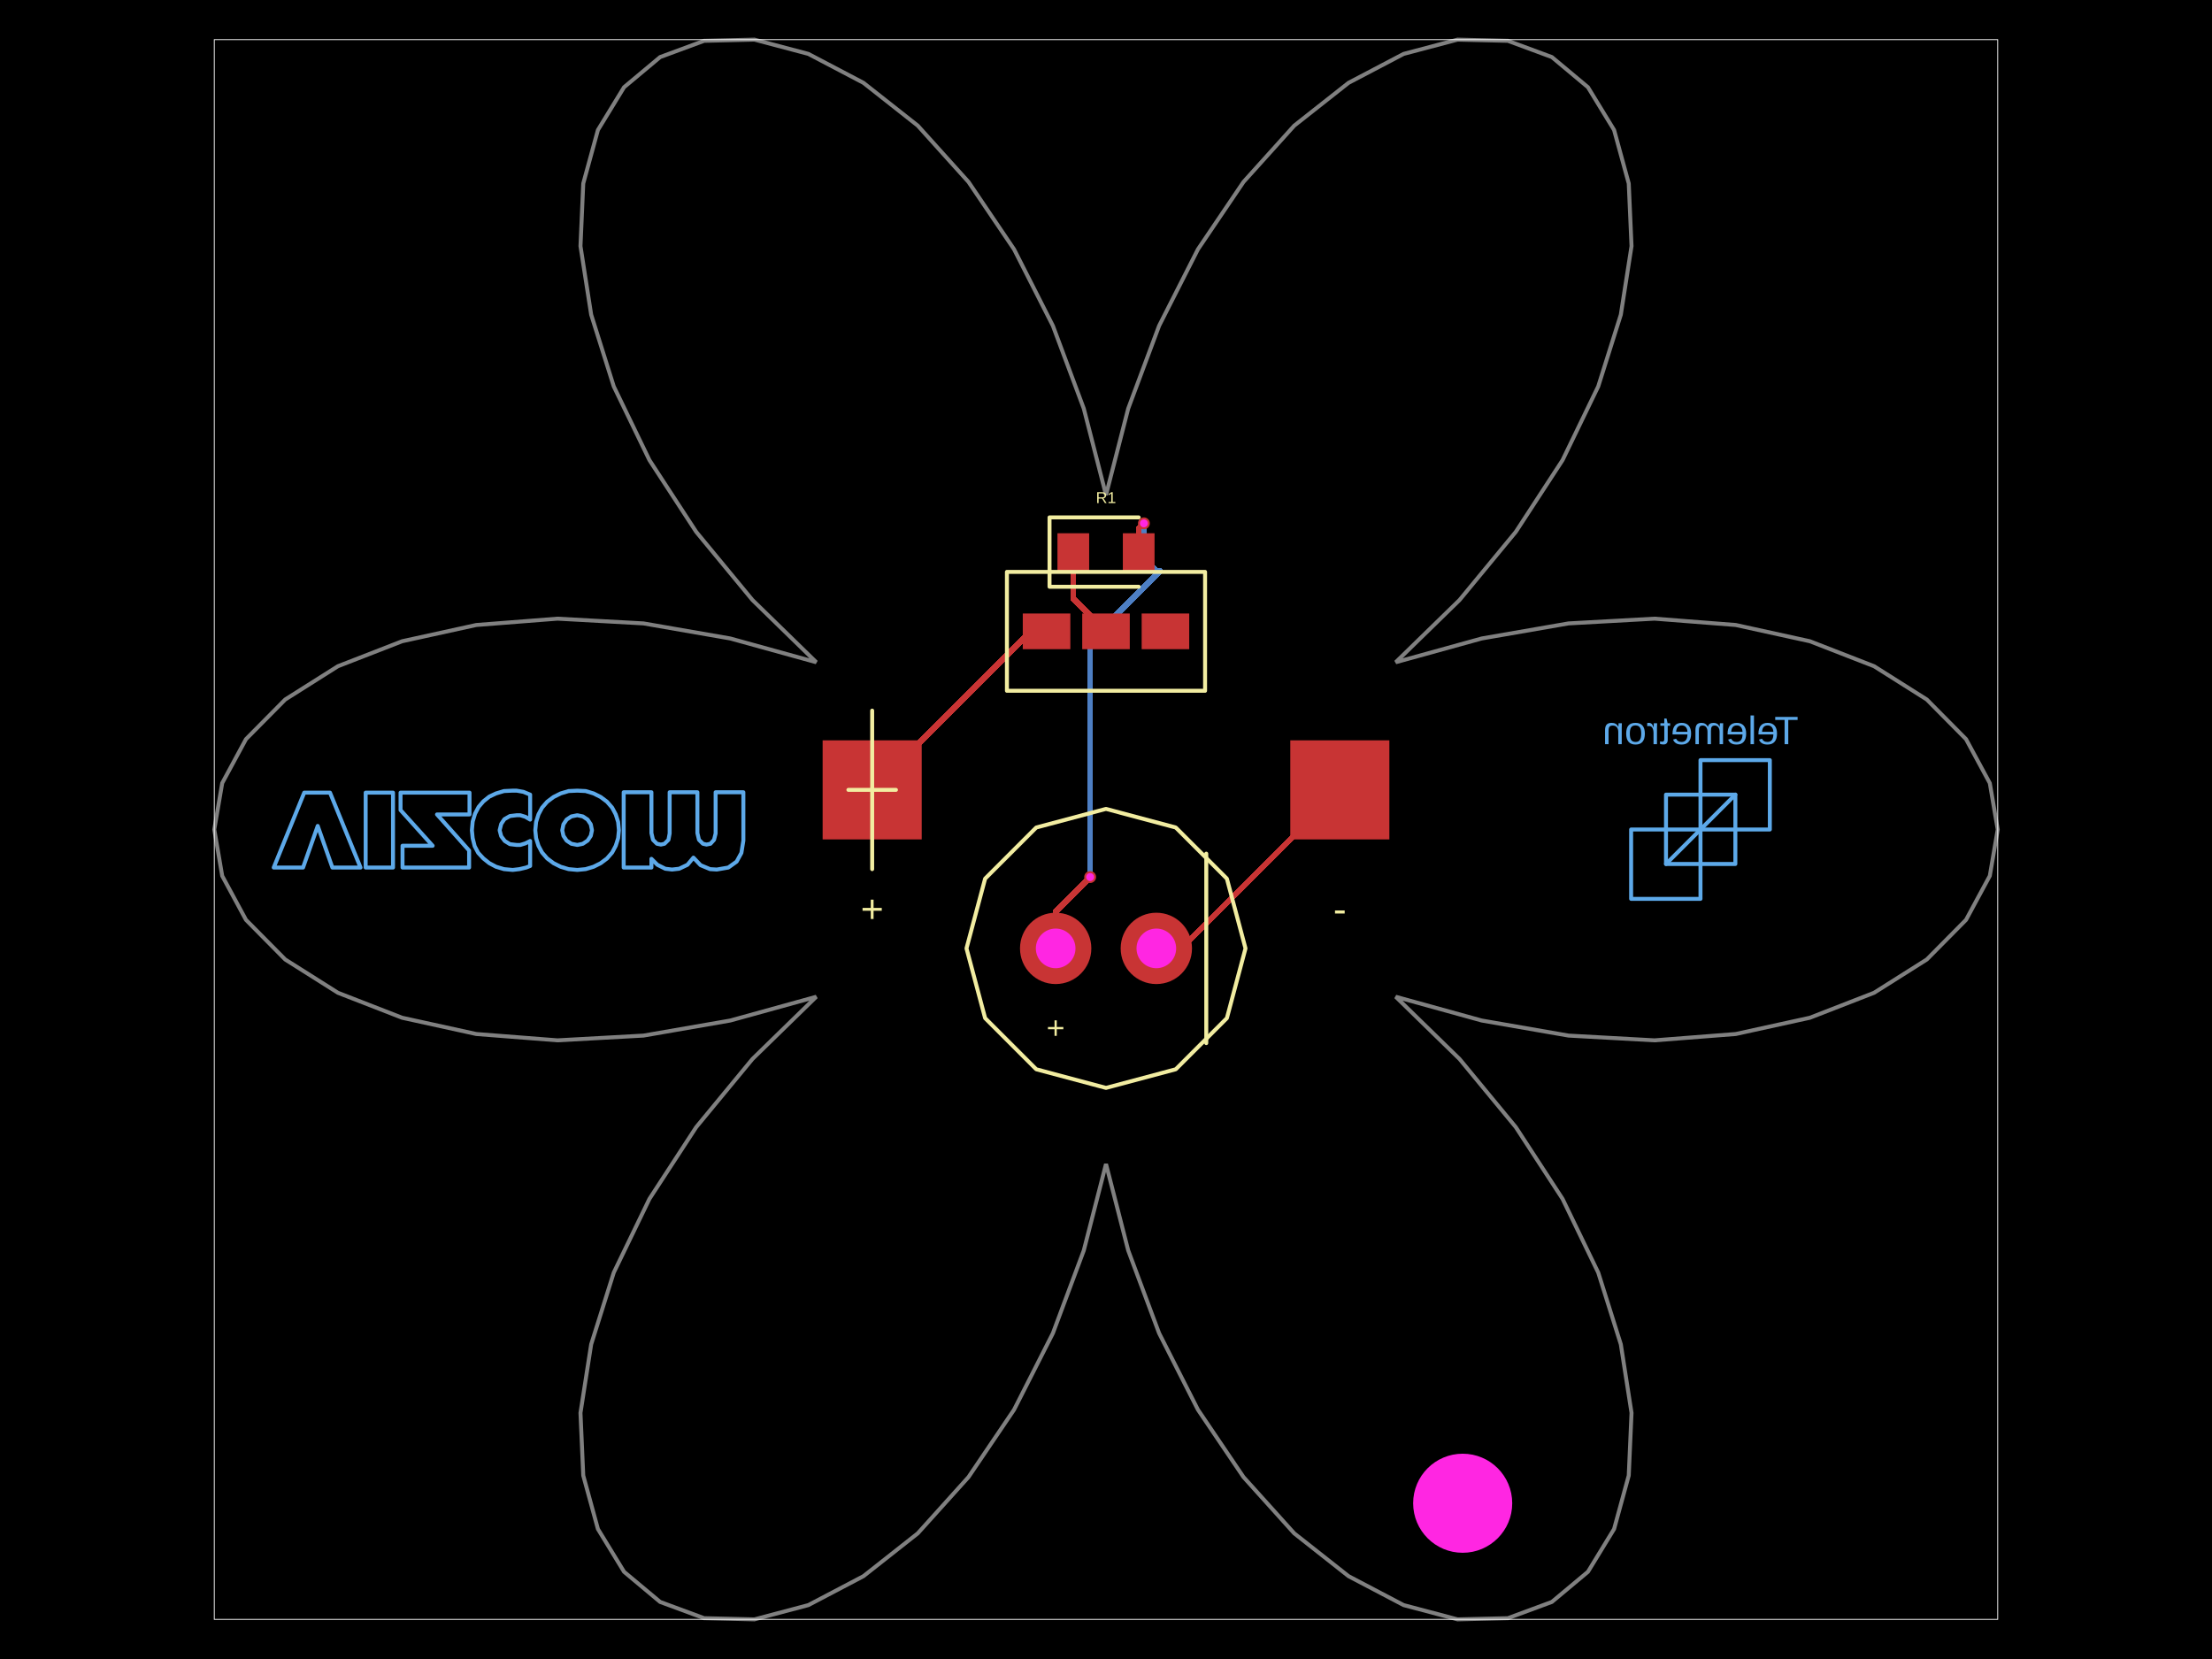
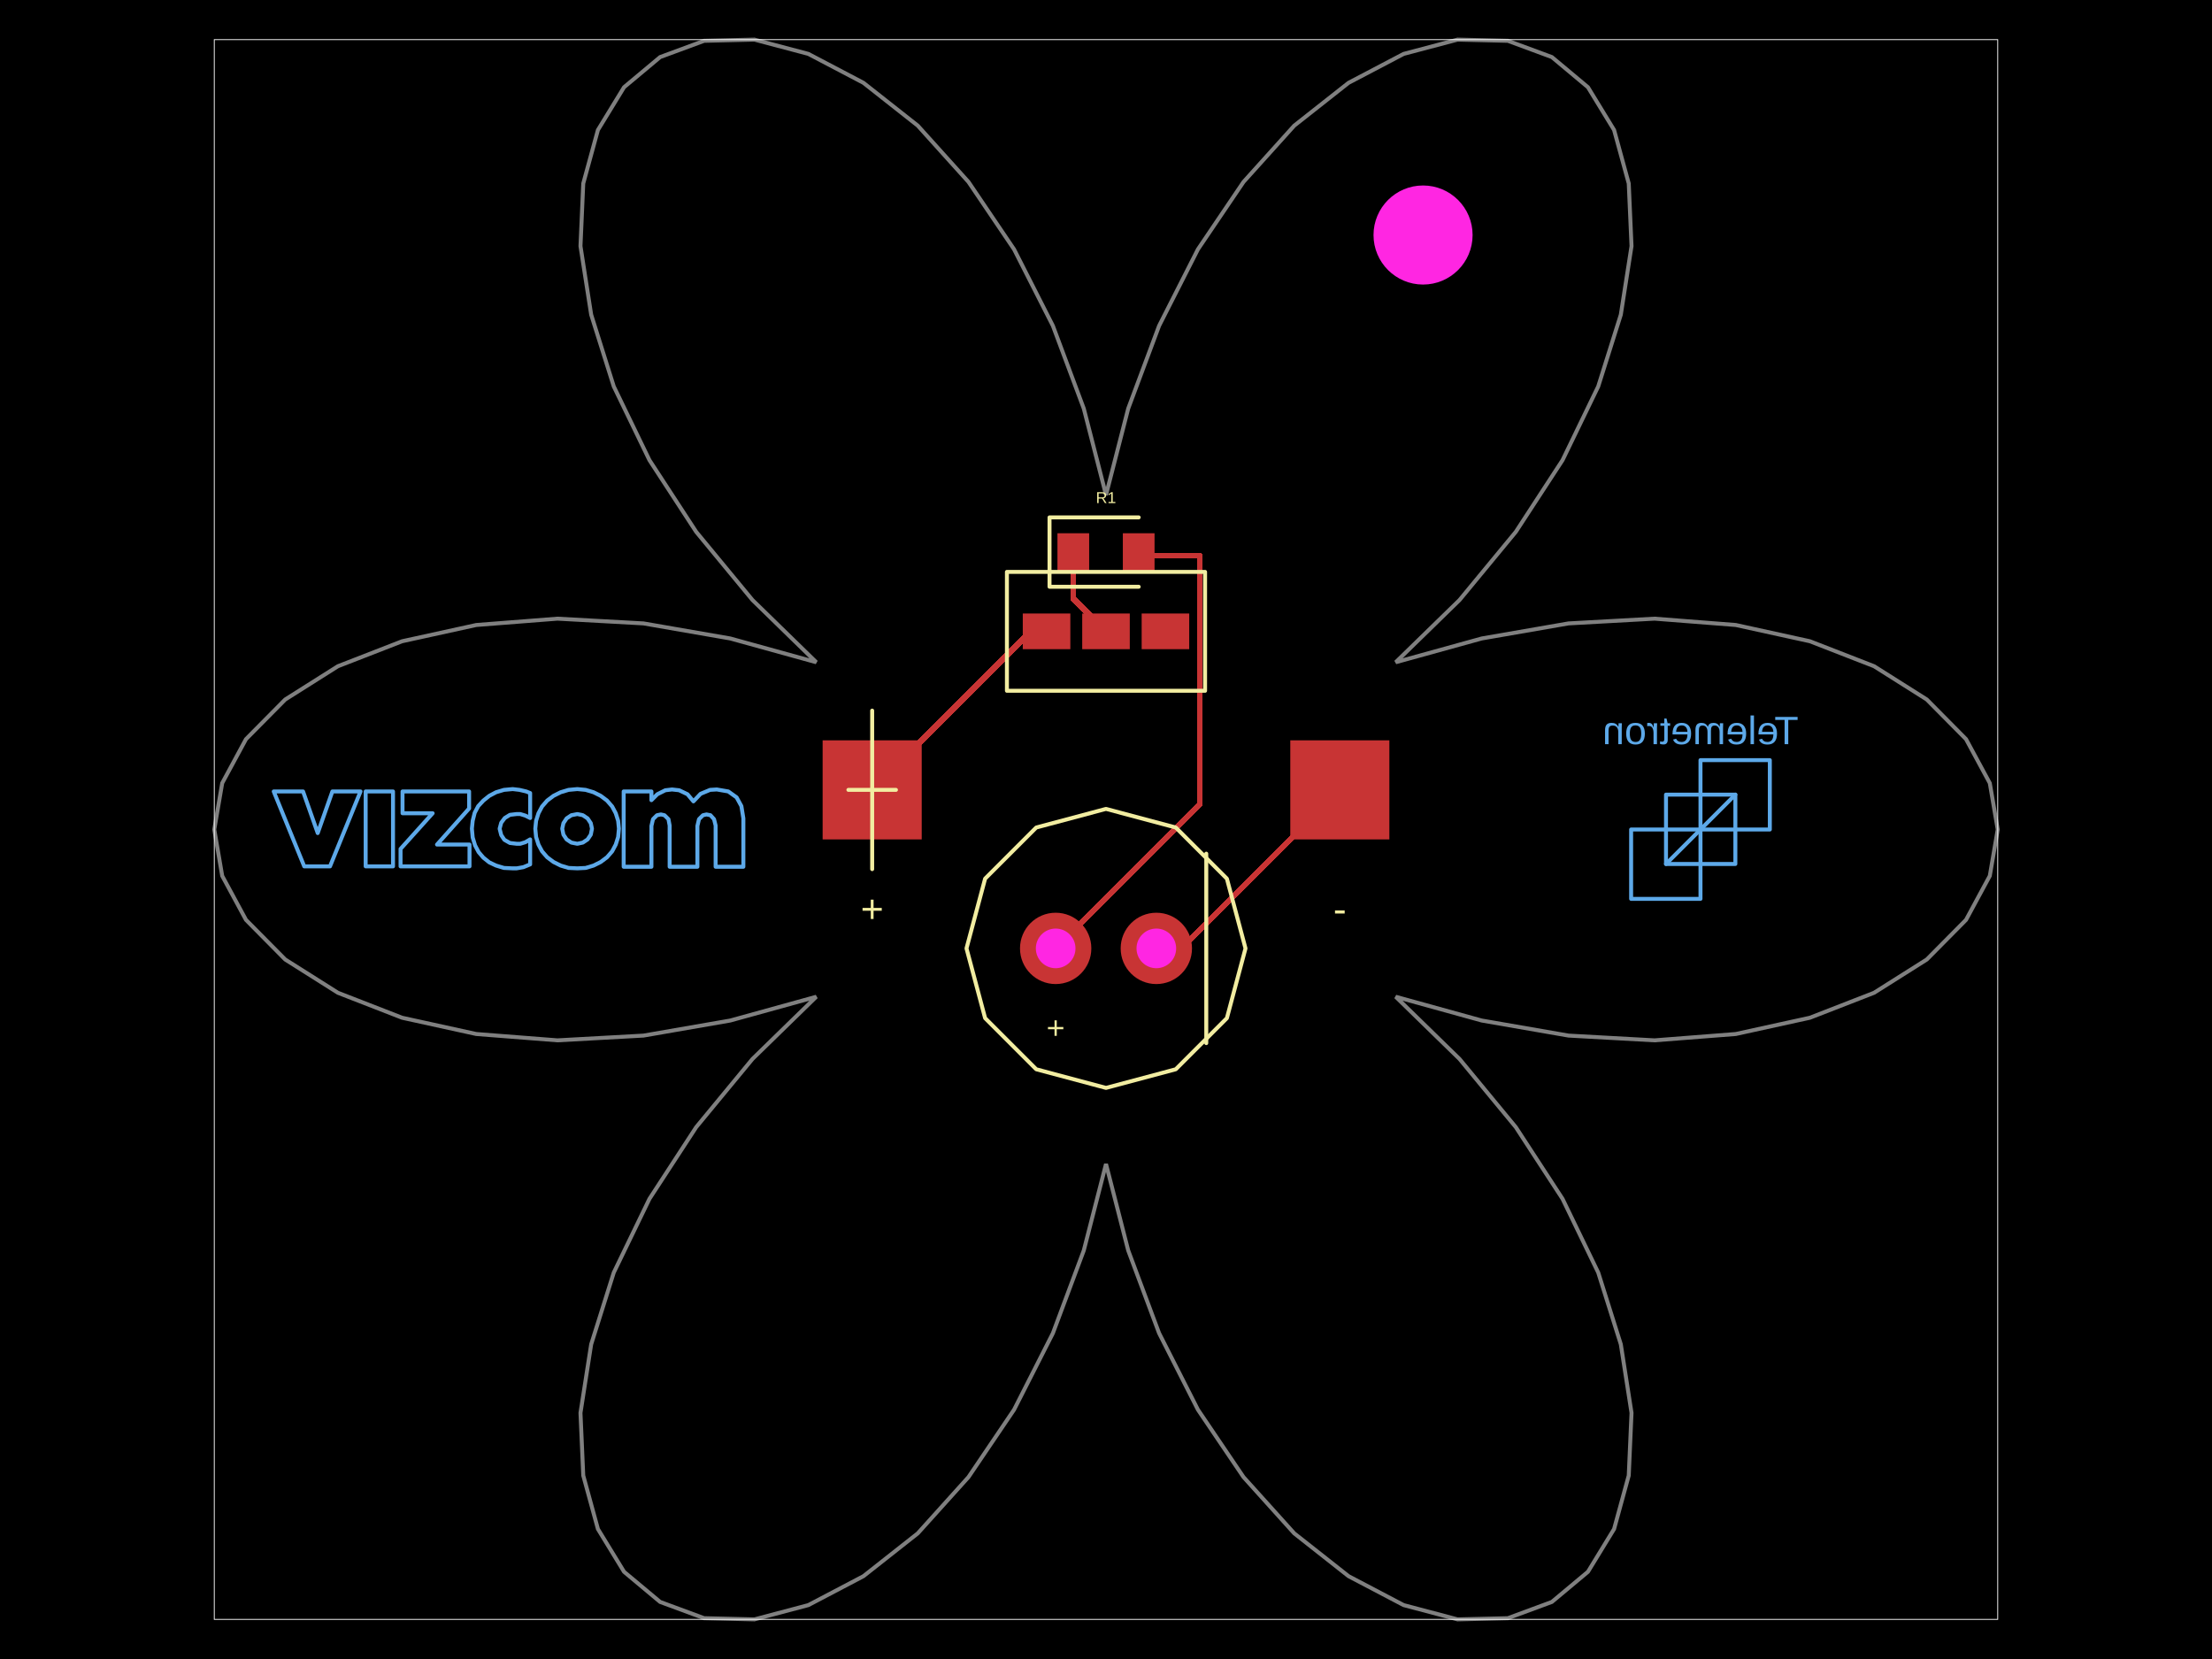
<svg xmlns="http://www.w3.org/2000/svg" width="800" height="600" data-software-used-string="@tscircuit/core@0.0.1112">
  <style />
  <rect class="boundary" x="0" y="0" fill="#000" width="800" height="600" data-type="pcb_background" data-pcb-layer="global" />
  <rect class="pcb-boundary" fill="none" stroke="#fff" stroke-width="0.3" x="77.496" y="14.333" width="645.007" height="571.333" data-type="pcb_boundary" data-pcb-layer="global" />
  <path class="pcb-board" d="M 722.504 300 L 719.637 316.77 L 711.037 332.68 L 696.847 347.014 L 677.783 359.054 L 654.563 368.084 L 627.759 373.961 L 598.376 376.254 L 567.272 374.534 L 535.882 369.087 L 504.778 360.487 L 527.855 382.991 L 548.208 407.645 L 565.122 433.588 L 578.022 460.248 L 586.192 486.192 L 590.062 510.989 L 589.059 533.636 L 583.755 552.986 L 574.295 568.466 L 561.252 579.36 L 545.342 585.237 L 527.138 585.667 L 507.645 580.506 L 487.721 570.043 L 468.084 554.563 L 449.737 534.209 L 433.254 509.842 L 419.207 482.179 L 408.027 452.222 L 400 420.975 L 391.973 452.222 L 380.793 482.179 L 366.746 509.842 L 350.263 534.209 L 331.916 554.563 L 312.279 570.043 L 292.355 580.506 L 272.862 585.667 L 254.658 585.237 L 238.748 579.36 L 225.705 568.466 L 216.245 552.986 L 210.941 533.636 L 209.938 510.989 L 213.808 486.192 L 221.978 460.248 L 234.878 433.588 L 251.792 407.645 L 272.145 382.991 L 295.222 360.487 L 264.118 369.087 L 232.728 374.534 L 201.624 376.254 L 172.241 373.961 L 145.437 368.084 L 122.217 359.054 L 103.153 347.014 L 88.963 332.68 L 80.363 316.77 L 77.496 300 L 80.363 283.23 L 88.963 267.32 L 103.153 252.986 L 122.217 240.946 L 145.437 231.916 L 172.241 226.039 L 201.624 223.746 L 232.728 225.466 L 264.118 230.913 L 295.222 239.513 L 272.145 217.009 L 251.792 192.355 L 234.878 166.412 L 221.978 139.752 L 213.808 113.808 L 209.938 89.011 L 210.941 66.364 L 216.245 47.014 L 225.705 31.534 L 238.748 20.64 L 254.658 14.763 L 272.862 14.333 L 292.355 19.494 L 312.279 29.957 L 331.916 45.437 L 350.263 65.791 L 366.746 90.158 L 380.793 117.821 L 391.973 147.778 L 400 179.025 L 408.027 147.778 L 419.207 117.821 L 433.254 90.158 L 449.737 65.791 L 468.084 45.437 L 487.721 29.957 L 507.645 19.494 L 527.138 14.333 L 545.342 14.763 L 561.252 20.64 L 574.295 31.534 L 583.755 47.014 L 589.059 66.364 L 590.062 89.011 L 586.192 113.808 L 578.022 139.752 L 565.122 166.412 L 548.208 192.355 L 527.855 217.009 L 504.778 239.513 L 535.882 230.913 L 567.272 225.466 L 598.376 223.746 L 627.759 226.039 L 654.563 231.916 L 677.783 240.946 L 696.847 252.986 L 711.037 267.32 L 719.637 283.23 Z" fill="none" stroke="rgba(255, 255, 255, 0.5)" stroke-width="1.433" data-type="pcb_board" data-pcb-layer="board" />
-   <path class="pcb-trace" stroke="rgb(77, 127, 196)" fill="none" d="M 413.706 189.274 L 413.706 189.274" stroke-width="2.15" stroke-linecap="round" stroke-linejoin="round" shape-rendering="crispEdges" data-type="pcb_trace" data-pcb-layer="bottom" />
-   <path class="pcb-trace" stroke="rgb(77, 127, 196)" fill="none" d="M 413.706 189.274 L 413.706 202.084" stroke-width="2.15" stroke-linecap="round" stroke-linejoin="round" shape-rendering="crispEdges" data-type="pcb_trace" data-pcb-layer="bottom" />
-   <path class="pcb-trace" stroke="rgb(77, 127, 196)" fill="none" d="M 413.706 202.084 L 418.096 206.474" stroke-width="2.15" stroke-linecap="round" stroke-linejoin="round" shape-rendering="crispEdges" data-type="pcb_trace" data-pcb-layer="bottom" />
-   <path class="pcb-trace" stroke="rgb(77, 127, 196)" fill="none" d="M 394.267 317.2 L 394.267 317.2" stroke-width="2.15" stroke-linecap="round" stroke-linejoin="round" shape-rendering="crispEdges" data-type="pcb_trace" data-pcb-layer="bottom" />
-   <path class="pcb-trace" stroke="rgb(77, 127, 196)" fill="none" d="M 394.267 317.2 L 394.267 231.796" stroke-width="2.15" stroke-linecap="round" stroke-linejoin="round" shape-rendering="crispEdges" data-type="pcb_trace" data-pcb-layer="bottom" />
-   <path class="pcb-trace" stroke="rgb(77, 127, 196)" fill="none" d="M 394.267 231.796 L 419.589 206.474" stroke-width="2.15" stroke-linecap="round" stroke-linejoin="round" shape-rendering="crispEdges" data-type="pcb_trace" data-pcb-layer="bottom" />
-   <path class="pcb-silkscreen pcb-silkscreen-bottom" d="M 110.033 286.67 L 98.997 313.76 L 109.603 313.76 L 114.907 298.71 L 120.21 313.76 L 130.387 313.76 L 119.35 286.67 L 110.033 286.67 Z" fill="none" stroke="#5da9e9" stroke-width="1.433" stroke-linecap="round" stroke-linejoin="round" data-pcb-component-id="null" data-pcb-silkscreen-path-id="pcb_silkscreen_path_6" data-type="pcb_silkscreen_path" data-pcb-layer="bottom" />
-   <path class="pcb-silkscreen pcb-silkscreen-bottom" d="M 142.14 286.67 L 132.25 286.67 L 132.25 313.76 L 142.14 313.76 L 142.14 286.67 Z" fill="none" stroke="#5da9e9" stroke-width="1.433" stroke-linecap="round" stroke-linejoin="round" data-pcb-component-id="null" data-pcb-silkscreen-path-id="pcb_silkscreen_path_7" data-type="pcb_silkscreen_path" data-pcb-layer="bottom" />
-   <path class="pcb-silkscreen pcb-silkscreen-bottom" d="M 169.661 313.76 L 169.661 307.597 L 158.051 294.553 L 169.804 294.553 L 169.804 286.67 L 144.864 286.67 L 144.864 292.977 L 156.474 305.877 L 145.581 305.877 L 145.581 313.76 L 169.661 313.76 Z" fill="none" stroke="#5da9e9" stroke-width="1.433" stroke-linecap="round" stroke-linejoin="round" data-pcb-component-id="null" data-pcb-silkscreen-path-id="pcb_silkscreen_path_8" data-type="pcb_silkscreen_path" data-pcb-layer="bottom" />
-   <path class="pcb-silkscreen pcb-silkscreen-bottom" d="M 170.664 300.287 L 170.951 303.153 L 171.667 306.02 L 172.957 308.457 L 174.821 310.463 L 176.971 312.183 L 179.408 313.473 L 182.274 314.333 L 185.428 314.62 L 187.864 314.333 L 190.301 313.76 L 191.734 313.187 L 191.734 304.157 L 190.014 305.017 L 188.151 305.59 L 186.861 305.59 L 184.424 305.303 L 182.561 304.157 L 181.271 302.437 L 180.698 300.287 L 181.271 297.993 L 182.418 296.273 L 184.424 295.127 L 186.861 294.84 L 188.151 294.84 L 190.014 295.413 L 191.734 296.417 L 191.734 287.387 L 189.298 286.383 L 186.861 285.953 L 185.284 285.953 L 182.274 286.097 L 179.408 286.957 L 176.971 288.103 L 174.821 289.823 L 173.101 291.83 L 171.811 294.267 L 170.951 297.133 L 170.664 300.287 Z" fill="none" stroke="#5da9e9" stroke-width="1.433" stroke-linecap="round" stroke-linejoin="round" data-pcb-component-id="null" data-pcb-silkscreen-path-id="pcb_silkscreen_path_9" data-type="pcb_silkscreen_path" data-pcb-layer="bottom" />
-   <path class="pcb-silkscreen pcb-silkscreen-bottom" d="M 208.791 314.62 L 211.801 314.333 L 214.668 313.473 L 217.248 312.183 L 219.541 310.463 L 221.405 308.313 L 222.695 305.877 L 223.555 303.153 L 223.841 300.287 L 223.555 297.277 L 222.695 294.553 L 221.405 292.117 L 219.541 289.967 L 217.248 288.247 L 214.668 286.957 L 211.801 286.097 L 208.791 285.953 L 205.638 286.097 L 202.771 286.957 L 200.191 288.247 L 197.898 289.967 L 196.034 292.117 L 194.744 294.553 L 193.884 297.277 L 193.598 300.287 L 193.884 303.153 L 194.744 305.877 L 196.034 308.313 L 197.898 310.463 L 200.191 312.183 L 202.771 313.473 L 205.638 314.333 L 208.791 314.62 Z" fill="none" stroke="#5da9e9" stroke-width="1.433" stroke-linecap="round" stroke-linejoin="round" data-pcb-component-id="null" data-pcb-silkscreen-path-id="pcb_silkscreen_path_10" data-type="pcb_silkscreen_path" data-pcb-layer="bottom" />
-   <path class="pcb-silkscreen pcb-silkscreen-bottom" d="M 208.791 305.59 L 206.641 305.16 L 204.921 304.013 L 203.774 302.293 L 203.344 300.287 L 203.774 298.137 L 204.921 296.417 L 206.641 295.27 L 208.791 294.84 L 210.798 295.27 L 212.518 296.417 L 213.665 298.137 L 214.095 300.287 L 213.665 302.293 L 212.518 304.013 L 210.798 305.16 L 208.791 305.59 Z" fill="none" stroke="#5da9e9" stroke-width="1.433" stroke-linecap="round" stroke-linejoin="round" data-pcb-component-id="null" data-pcb-silkscreen-path-id="pcb_silkscreen_path_11" data-type="pcb_silkscreen_path" data-pcb-layer="bottom" />
-   <path class="pcb-silkscreen pcb-silkscreen-bottom" d="M 235.595 301.29 L 235.595 286.527 L 225.561 286.527 L 225.561 313.76 L 235.595 313.76 L 235.595 310.607 L 237.745 312.757 L 240.612 314.19 L 243.048 314.477 L 245.628 314.19 L 248.638 312.757 L 250.788 310.177 L 253.368 312.9 L 256.808 314.333 L 259.245 314.477 L 263.402 313.76 L 266.412 311.61 L 268.132 308.457 L 268.849 304.013 L 268.849 286.527 L 258.815 286.527 L 258.815 301.433 L 258.242 303.727 L 256.952 305.16 L 255.518 305.447 L 254.228 305.16 L 252.795 303.727 L 252.222 301.29 L 252.222 286.527 L 242.188 286.527 L 242.188 301.433 L 241.758 303.727 L 240.325 305.16 L 239.035 305.447 L 237.602 305.16 L 236.168 303.727 L 235.595 301.29 Z" fill="none" stroke="#5da9e9" stroke-width="1.433" stroke-linecap="round" stroke-linejoin="round" data-pcb-component-id="null" data-pcb-silkscreen-path-id="pcb_silkscreen_path_12" data-type="pcb_silkscreen_path" data-pcb-layer="bottom" />
+   <path class="pcb-silkscreen pcb-silkscreen-bottom" d="M 110.033 313.33 L 98.997 286.24 L 109.603 286.24 L 114.907 301.29 L 120.21 286.24 L 130.387 286.24 L 119.35 313.33 L 110.033 313.33 Z" fill="none" stroke="#5da9e9" stroke-width="1.433" stroke-linecap="round" stroke-linejoin="round" data-pcb-component-id="null" data-pcb-silkscreen-path-id="pcb_silkscreen_path_6" data-type="pcb_silkscreen_path" data-pcb-layer="bottom" />
+   <path class="pcb-silkscreen pcb-silkscreen-bottom" d="M 142.14 313.33 L 132.25 313.33 L 132.25 286.24 L 142.14 286.24 L 142.14 313.33 Z" fill="none" stroke="#5da9e9" stroke-width="1.433" stroke-linecap="round" stroke-linejoin="round" data-pcb-component-id="null" data-pcb-silkscreen-path-id="pcb_silkscreen_path_7" data-type="pcb_silkscreen_path" data-pcb-layer="bottom" />
+   <path class="pcb-silkscreen pcb-silkscreen-bottom" d="M 169.661 286.24 L 169.661 292.403 L 158.051 305.447 L 169.804 305.447 L 169.804 313.33 L 144.864 313.33 L 144.864 307.023 L 156.474 294.123 L 145.581 294.123 L 145.581 286.24 L 169.661 286.24 Z" fill="none" stroke="#5da9e9" stroke-width="1.433" stroke-linecap="round" stroke-linejoin="round" data-pcb-component-id="null" data-pcb-silkscreen-path-id="pcb_silkscreen_path_8" data-type="pcb_silkscreen_path" data-pcb-layer="bottom" />
+   <path class="pcb-silkscreen pcb-silkscreen-bottom" d="M 170.664 299.713 L 170.951 296.847 L 171.667 293.98 L 172.957 291.543 L 174.821 289.537 L 176.971 287.817 L 179.408 286.527 L 182.274 285.667 L 185.428 285.38 L 187.864 285.667 L 190.301 286.24 L 191.734 286.813 L 191.734 295.843 L 190.014 294.983 L 188.151 294.41 L 186.861 294.41 L 184.424 294.697 L 182.561 295.843 L 181.271 297.563 L 180.698 299.713 L 181.271 302.007 L 182.418 303.727 L 184.424 304.873 L 186.861 305.16 L 188.151 305.16 L 190.014 304.587 L 191.734 303.583 L 191.734 312.613 L 189.298 313.617 L 186.861 314.047 L 185.284 314.047 L 182.274 313.903 L 179.408 313.043 L 176.971 311.897 L 174.821 310.177 L 173.101 308.17 L 171.811 305.733 L 170.951 302.867 L 170.664 299.713 Z" fill="none" stroke="#5da9e9" stroke-width="1.433" stroke-linecap="round" stroke-linejoin="round" data-pcb-component-id="null" data-pcb-silkscreen-path-id="pcb_silkscreen_path_9" data-type="pcb_silkscreen_path" data-pcb-layer="bottom" />
+   <path class="pcb-silkscreen pcb-silkscreen-bottom" d="M 208.791 285.38 L 211.801 285.667 L 214.668 286.527 L 217.248 287.817 L 219.541 289.537 L 221.405 291.687 L 222.695 294.123 L 223.555 296.847 L 223.841 299.713 L 223.555 302.723 L 222.695 305.447 L 221.405 307.883 L 219.541 310.033 L 217.248 311.753 L 214.668 313.043 L 211.801 313.903 L 208.791 314.047 L 205.638 313.903 L 202.771 313.043 L 200.191 311.753 L 197.898 310.033 L 196.034 307.883 L 194.744 305.447 L 193.884 302.723 L 193.598 299.713 L 193.884 296.847 L 194.744 294.123 L 196.034 291.687 L 197.898 289.537 L 200.191 287.817 L 202.771 286.527 L 205.638 285.667 L 208.791 285.38 Z" fill="none" stroke="#5da9e9" stroke-width="1.433" stroke-linecap="round" stroke-linejoin="round" data-pcb-component-id="null" data-pcb-silkscreen-path-id="pcb_silkscreen_path_10" data-type="pcb_silkscreen_path" data-pcb-layer="bottom" />
+   <path class="pcb-silkscreen pcb-silkscreen-bottom" d="M 208.791 294.41 L 206.641 294.84 L 204.921 295.987 L 203.774 297.707 L 203.344 299.713 L 203.774 301.863 L 204.921 303.583 L 206.641 304.73 L 208.791 305.16 L 210.798 304.73 L 212.518 303.583 L 213.665 301.863 L 214.095 299.713 L 213.665 297.707 L 212.518 295.987 L 210.798 294.84 L 208.791 294.41 Z" fill="none" stroke="#5da9e9" stroke-width="1.433" stroke-linecap="round" stroke-linejoin="round" data-pcb-component-id="null" data-pcb-silkscreen-path-id="pcb_silkscreen_path_11" data-type="pcb_silkscreen_path" data-pcb-layer="bottom" />
+   <path class="pcb-silkscreen pcb-silkscreen-bottom" d="M 235.595 298.71 L 235.595 313.473 L 225.561 313.473 L 225.561 286.24 L 235.595 286.24 L 235.595 289.393 L 237.745 287.243 L 240.612 285.81 L 243.048 285.523 L 245.628 285.81 L 248.638 287.243 L 250.788 289.823 L 253.368 287.1 L 256.808 285.667 L 259.245 285.523 L 263.402 286.24 L 266.412 288.39 L 268.132 291.543 L 268.849 295.987 L 268.849 313.473 L 258.815 313.473 L 258.815 298.567 L 258.242 296.273 L 256.952 294.84 L 255.518 294.553 L 254.228 294.84 L 252.795 296.273 L 252.222 298.71 L 252.222 313.473 L 242.188 313.473 L 242.188 298.567 L 241.758 296.273 L 240.325 294.84 L 239.035 294.553 L 237.602 294.84 L 236.168 296.273 L 235.595 298.71 Z" fill="none" stroke="#5da9e9" stroke-width="1.433" stroke-linecap="round" stroke-linejoin="round" data-pcb-component-id="null" data-pcb-silkscreen-path-id="pcb_silkscreen_path_12" data-type="pcb_silkscreen_path" data-pcb-layer="bottom" />
  <path class="pcb-silkscreen pcb-silkscreen-bottom" d="M 589.919 325.084 L 615.002 325.084 L 615.002 300 L 589.919 300 L 589.919 325.084 Z" fill="none" stroke="#5da9e9" stroke-width="1.433" stroke-linecap="round" stroke-linejoin="round" data-pcb-component-id="null" data-pcb-silkscreen-path-id="pcb_silkscreen_path_13" data-type="pcb_silkscreen_path" data-pcb-layer="bottom" />
  <path class="pcb-silkscreen pcb-silkscreen-bottom" d="M 602.532 312.47 L 627.616 312.47 L 627.616 287.387 L 602.532 287.387 L 602.532 312.47 Z" fill="none" stroke="#5da9e9" stroke-width="1.433" stroke-linecap="round" stroke-linejoin="round" data-pcb-component-id="null" data-pcb-silkscreen-path-id="pcb_silkscreen_path_14" data-type="pcb_silkscreen_path" data-pcb-layer="bottom" />
  <path class="pcb-silkscreen pcb-silkscreen-bottom" d="M 615.002 300 L 640.086 300 L 640.086 274.916 L 615.002 274.916 L 615.002 300 Z" fill="none" stroke="#5da9e9" stroke-width="1.433" stroke-linecap="round" stroke-linejoin="round" data-pcb-component-id="null" data-pcb-silkscreen-path-id="pcb_silkscreen_path_15" data-type="pcb_silkscreen_path" data-pcb-layer="bottom" />
  <path class="pcb-silkscreen pcb-silkscreen-bottom" d="M 602.532 312.47 L 615.002 300" fill="none" stroke="#5da9e9" stroke-width="1.433" stroke-linecap="round" stroke-linejoin="round" data-pcb-component-id="null" data-pcb-silkscreen-path-id="pcb_silkscreen_path_16" data-type="pcb_silkscreen_path" data-pcb-layer="bottom" />
  <path class="pcb-silkscreen pcb-silkscreen-bottom" d="M 615.002 300 L 627.616 287.387" fill="none" stroke="#5da9e9" stroke-width="1.433" stroke-linecap="round" stroke-linejoin="round" data-pcb-component-id="null" data-pcb-silkscreen-path-id="pcb_silkscreen_path_17" data-type="pcb_silkscreen_path" data-pcb-layer="bottom" />
  <text x="0" y="0" dx="0" dy="0" fill="#5da9e9" font-family="Arial, sans-serif" font-size="14.333" text-anchor="middle" dominant-baseline="central" transform="matrix(-1,0,0,1,615.0024,264.1663)" class="pcb-silkscreen-text pcb-silkscreen-bottom" data-pcb-silkscreen-text-id="null" stroke="none" data-type="pcb_silkscreen_text" data-pcb-layer="bottom">Telemetron</text>
  <rect class="pcb-pad" fill="rgb(200, 52, 52)" x="297.516" y="267.75" width="35.834" height="35.834" data-type="pcb_smtpad" data-pcb-layer="top" />
  <rect class="pcb-pad" fill="rgb(200, 52, 52)" x="466.651" y="267.75" width="35.834" height="35.834" data-type="pcb_smtpad" data-pcb-layer="top" />
  <rect class="pcb-pad" fill="rgb(200, 52, 52)" x="369.9" y="221.882" width="17.2" height="12.9" data-type="pcb_smtpad" data-pcb-layer="top" />
  <rect class="pcb-pad" fill="rgb(200, 52, 52)" x="391.4" y="221.882" width="17.2" height="12.9" data-type="pcb_smtpad" data-pcb-layer="top" />
  <rect class="pcb-pad" fill="rgb(200, 52, 52)" x="412.9" y="221.882" width="17.2" height="12.9" data-type="pcb_smtpad" data-pcb-layer="top" />
  <rect class="pcb-pad" fill="rgb(200, 52, 52)" x="382.441" y="192.857" width="11.467" height="13.617" data-type="pcb_smtpad" data-pcb-layer="top" />
  <rect class="pcb-pad" fill="rgb(200, 52, 52)" x="406.092" y="192.857" width="11.467" height="13.617" data-type="pcb_smtpad" data-pcb-layer="top" />
-   <path class="pcb-trace" stroke="rgb(200, 52, 52)" fill="none" d="M 411.825 199.666 L 411.825 191.08" stroke-width="2.15" stroke-linecap="round" stroke-linejoin="round" shape-rendering="crispEdges" data-type="pcb_trace" data-pcb-layer="top" />
-   <path class="pcb-trace" stroke="rgb(200, 52, 52)" fill="none" d="M 411.825 191.08 L 413.299 189.606" stroke-width="2.15" stroke-linecap="round" stroke-linejoin="round" shape-rendering="crispEdges" data-type="pcb_trace" data-pcb-layer="top" />
-   <path class="pcb-trace" stroke="rgb(200, 52, 52)" fill="none" d="M 413.299 189.606 L 413.706 189.274" stroke-width="2.15" stroke-linecap="round" stroke-linejoin="round" shape-rendering="crispEdges" data-type="pcb_trace" data-pcb-layer="top" />
-   <path class="pcb-trace" stroke="rgb(200, 52, 52)" fill="none" d="M 413.706 189.274 L 413.706 189.274" stroke-width="2.15" stroke-linecap="round" stroke-linejoin="round" shape-rendering="crispEdges" data-type="pcb_trace" data-pcb-layer="top" />
-   <path class="pcb-trace" stroke="rgb(200, 52, 52)" fill="none" d="M 381.796 343 L 381.796 329.67" stroke-width="2.15" stroke-linecap="round" stroke-linejoin="round" shape-rendering="crispEdges" data-type="pcb_trace" data-pcb-layer="top" />
-   <path class="pcb-trace" stroke="rgb(200, 52, 52)" fill="none" d="M 381.796 329.67 L 392.64 318.827" stroke-width="2.15" stroke-linecap="round" stroke-linejoin="round" shape-rendering="crispEdges" data-type="pcb_trace" data-pcb-layer="top" />
-   <path class="pcb-trace" stroke="rgb(200, 52, 52)" fill="none" d="M 392.64 318.827 L 394.267 317.2" stroke-width="2.15" stroke-linecap="round" stroke-linejoin="round" shape-rendering="crispEdges" data-type="pcb_trace" data-pcb-layer="top" />
-   <path class="pcb-trace" stroke="rgb(200, 52, 52)" fill="none" d="M 394.267 317.2 L 394.267 317.2" stroke-width="2.15" stroke-linecap="round" stroke-linejoin="round" shape-rendering="crispEdges" data-type="pcb_trace" data-pcb-layer="top" />
+   <path class="pcb-trace" stroke="rgb(200, 52, 52)" fill="none" d="M 381.796 343 L 433.935 290.862" stroke-width="2.15" stroke-linecap="round" stroke-linejoin="round" shape-rendering="crispEdges" data-type="pcb_trace" data-pcb-layer="top" />
+   <path class="pcb-trace" stroke="rgb(200, 52, 52)" fill="none" d="M 433.935 290.862 L 433.935 200.983" stroke-width="2.15" stroke-linecap="round" stroke-linejoin="round" shape-rendering="crispEdges" data-type="pcb_trace" data-pcb-layer="top" />
+   <path class="pcb-trace" stroke="rgb(200, 52, 52)" fill="none" d="M 433.935 200.983 L 413.142 200.983" stroke-width="2.15" stroke-linecap="round" stroke-linejoin="round" shape-rendering="crispEdges" data-type="pcb_trace" data-pcb-layer="top" />
+   <path class="pcb-trace" stroke="rgb(200, 52, 52)" fill="none" d="M 413.142 200.983 L 411.825 199.666" stroke-width="2.15" stroke-linecap="round" stroke-linejoin="round" shape-rendering="crispEdges" data-type="pcb_trace" data-pcb-layer="top" />
  <path class="pcb-trace" stroke="rgb(200, 52, 52)" fill="none" d="M 388.175 199.666 L 388.175 216.507" stroke-width="2.15" stroke-linecap="round" stroke-linejoin="round" shape-rendering="crispEdges" data-type="pcb_trace" data-pcb-layer="top" />
  <path class="pcb-trace" stroke="rgb(200, 52, 52)" fill="none" d="M 388.175 216.507 L 400 228.333" stroke-width="2.15" stroke-linecap="round" stroke-linejoin="round" shape-rendering="crispEdges" data-type="pcb_trace" data-pcb-layer="top" />
  <path class="pcb-trace" stroke="rgb(200, 52, 52)" fill="none" d="M 418.204 343 L 427.234 343" stroke-width="2.15" stroke-linecap="round" stroke-linejoin="round" shape-rendering="crispEdges" data-type="pcb_trace" data-pcb-layer="top" />
  <path class="pcb-trace" stroke="rgb(200, 52, 52)" fill="none" d="M 427.234 343 L 484.568 285.667" stroke-width="2.15" stroke-linecap="round" stroke-linejoin="round" shape-rendering="crispEdges" data-type="pcb_trace" data-pcb-layer="top" />
  <path class="pcb-trace" stroke="rgb(200, 52, 52)" fill="none" d="M 378.5 228.333 L 372.766 228.333" stroke-width="2.15" stroke-linecap="round" stroke-linejoin="round" shape-rendering="crispEdges" data-type="pcb_trace" data-pcb-layer="top" />
  <path class="pcb-trace" stroke="rgb(200, 52, 52)" fill="none" d="M 372.766 228.333 L 315.432 285.667" stroke-width="2.15" stroke-linecap="round" stroke-linejoin="round" shape-rendering="crispEdges" data-type="pcb_trace" data-pcb-layer="top" />
  <path class="pcb-silkscreen pcb-silkscreen-top" d="M 315.432 314.333 L 315.432 257" fill="none" stroke="#f2eda1" stroke-width="1.433" stroke-linecap="round" stroke-linejoin="round" data-pcb-component-id="pcb_component_0" data-pcb-silkscreen-path-id="pcb_silkscreen_path_0" data-type="pcb_silkscreen_path" data-pcb-layer="top" />
  <path class="pcb-silkscreen pcb-silkscreen-top" d="M 306.832 285.667 L 324.032 285.667" fill="none" stroke="#f2eda1" stroke-width="1.433" stroke-linecap="round" stroke-linejoin="round" data-pcb-component-id="pcb_component_0" data-pcb-silkscreen-path-id="pcb_silkscreen_path_1" data-type="pcb_silkscreen_path" data-pcb-layer="top" />
  <text x="0" y="0" dx="0" dy="0" fill="#f2eda1" font-family="Arial, sans-serif" font-size="14.333" text-anchor="middle" dominant-baseline="central" transform="matrix(1,0,0,1,315.4324,328.667)" class="pcb-silkscreen-text pcb-silkscreen-top" data-pcb-silkscreen-text-id="pcb_component_0" stroke="none" data-type="pcb_silkscreen_text" data-pcb-layer="top">+</text>
  <text x="0" y="0" dx="0" dy="0" fill="#f2eda1" font-family="Arial, sans-serif" font-size="14.333" text-anchor="middle" dominant-baseline="central" transform="matrix(1,0,0,1,484.5676,328.667)" class="pcb-silkscreen-text pcb-silkscreen-top" data-pcb-silkscreen-text-id="pcb_component_0" stroke="none" data-type="pcb_silkscreen_text" data-pcb-layer="top">-</text>
  <path class="pcb-silkscreen pcb-silkscreen-top" d="M 364.166 249.833 L 435.834 249.833 L 435.834 206.832 L 364.166 206.832 L 364.166 249.833 Z" fill="none" stroke="#f2eda1" stroke-width="1.433" stroke-linecap="round" stroke-linejoin="round" data-pcb-component-id="pcb_component_1" data-pcb-silkscreen-path-id="pcb_silkscreen_path_2" data-type="pcb_silkscreen_path" data-pcb-layer="top" />
  <path class="pcb-silkscreen pcb-silkscreen-top" d="M 411.825 187.124 L 379.575 187.124 L 379.575 212.207 L 411.825 212.207" fill="none" stroke="#f2eda1" stroke-width="1.433" stroke-linecap="round" stroke-linejoin="round" data-pcb-component-id="pcb_component_2" data-pcb-silkscreen-path-id="pcb_silkscreen_path_3" data-type="pcb_silkscreen_path" data-pcb-layer="top" />
  <text x="0" y="0" dx="0" dy="0" fill="#f2eda1" font-family="Arial, sans-serif" font-size="5.733" text-anchor="middle" dominant-baseline="central" transform="matrix(1,0,0,1,400,179.957)" class="pcb-silkscreen-text pcb-silkscreen-top" data-pcb-silkscreen-text-id="pcb_component_2" stroke="none" data-type="pcb_silkscreen_text" data-pcb-layer="top">R1</text>
  <path class="pcb-silkscreen pcb-silkscreen-top" d="M 450.454 343 L 443.717 317.774 L 425.227 299.283 L 400 292.547 L 374.773 299.283 L 356.283 317.774 L 349.546 343 L 356.283 368.227 L 374.773 386.718 L 400 393.454 L 425.227 386.718 L 443.717 368.227 L 450.454 343 Z" fill="none" stroke="#f2eda1" stroke-width="1.433" stroke-linecap="round" stroke-linejoin="round" data-pcb-component-id="pcb_component_3" data-pcb-silkscreen-path-id="pcb_silkscreen_path_4" data-type="pcb_silkscreen_path" data-pcb-layer="top" />
  <path class="pcb-silkscreen pcb-silkscreen-top" d="M 436.264 377.258 L 436.264 308.743" fill="none" stroke="#f2eda1" stroke-width="1.433" stroke-linecap="round" stroke-linejoin="round" data-pcb-component-id="pcb_component_3" data-pcb-silkscreen-path-id="pcb_silkscreen_path_5" data-type="pcb_silkscreen_path" data-pcb-layer="top" />
  <text x="0" y="0" dx="0" dy="0" fill="#f2eda1" font-family="Arial, sans-serif" font-size="11.467" text-anchor="middle" dominant-baseline="central" transform="matrix(1,0,0,1,381.7965,371.6675)" class="pcb-silkscreen-text pcb-silkscreen-top" data-pcb-silkscreen-text-id="pcb_component_3" stroke="none" data-type="pcb_silkscreen_text" data-pcb-layer="top">+</text>
  <g data-type="pcb_plated_hole" data-pcb-layer="through">
    <circle class="pcb-hole-outer" fill="rgb(200, 52, 52)" cx="381.796" cy="343" r="12.9" data-type="pcb_plated_hole" data-pcb-layer="top" />
    <circle class="pcb-hole-inner" fill="#FF26E2" cx="381.796" cy="343" r="7.167" data-type="pcb_plated_hole_drill" data-pcb-layer="drill" />
  </g>
  <g data-type="pcb_plated_hole" data-pcb-layer="through">
    <circle class="pcb-hole-outer" fill="rgb(200, 52, 52)" cx="418.204" cy="343" r="12.9" data-type="pcb_plated_hole" data-pcb-layer="top" />
    <circle class="pcb-hole-inner" fill="#FF26E2" cx="418.204" cy="343" r="7.167" data-type="pcb_plated_hole_drill" data-pcb-layer="drill" />
  </g>
-   <g data-type="pcb_via" data-pcb-layer="through">
-     <circle class="pcb-hole-outer" fill="rgb(200, 52, 52)" cx="413.706" cy="189.274" r="2.15" data-type="pcb_via" data-pcb-layer="top" />
-     <circle class="pcb-hole-inner" fill="#FF26E2" cx="413.706" cy="189.274" r="1.433" data-type="pcb_via" data-pcb-layer="drill" />
-   </g>
-   <g data-type="pcb_via" data-pcb-layer="through">
-     <circle class="pcb-hole-outer" fill="rgb(200, 52, 52)" cx="394.267" cy="317.2" r="2.15" data-type="pcb_via" data-pcb-layer="top" />
-     <circle class="pcb-hole-inner" fill="#FF26E2" cx="394.267" cy="317.2" r="1.433" data-type="pcb_via" data-pcb-layer="drill" />
-   </g>
-   <circle class="pcb-hole" cx="529.001" cy="543.669" r="17.917" fill="#FF26E2" data-type="pcb_hole" data-pcb-layer="drill" />
+   <circle class="pcb-hole" cx="514.668" cy="84.998" r="17.917" fill="#FF26E2" data-type="pcb_hole" data-pcb-layer="drill" />
</svg>
